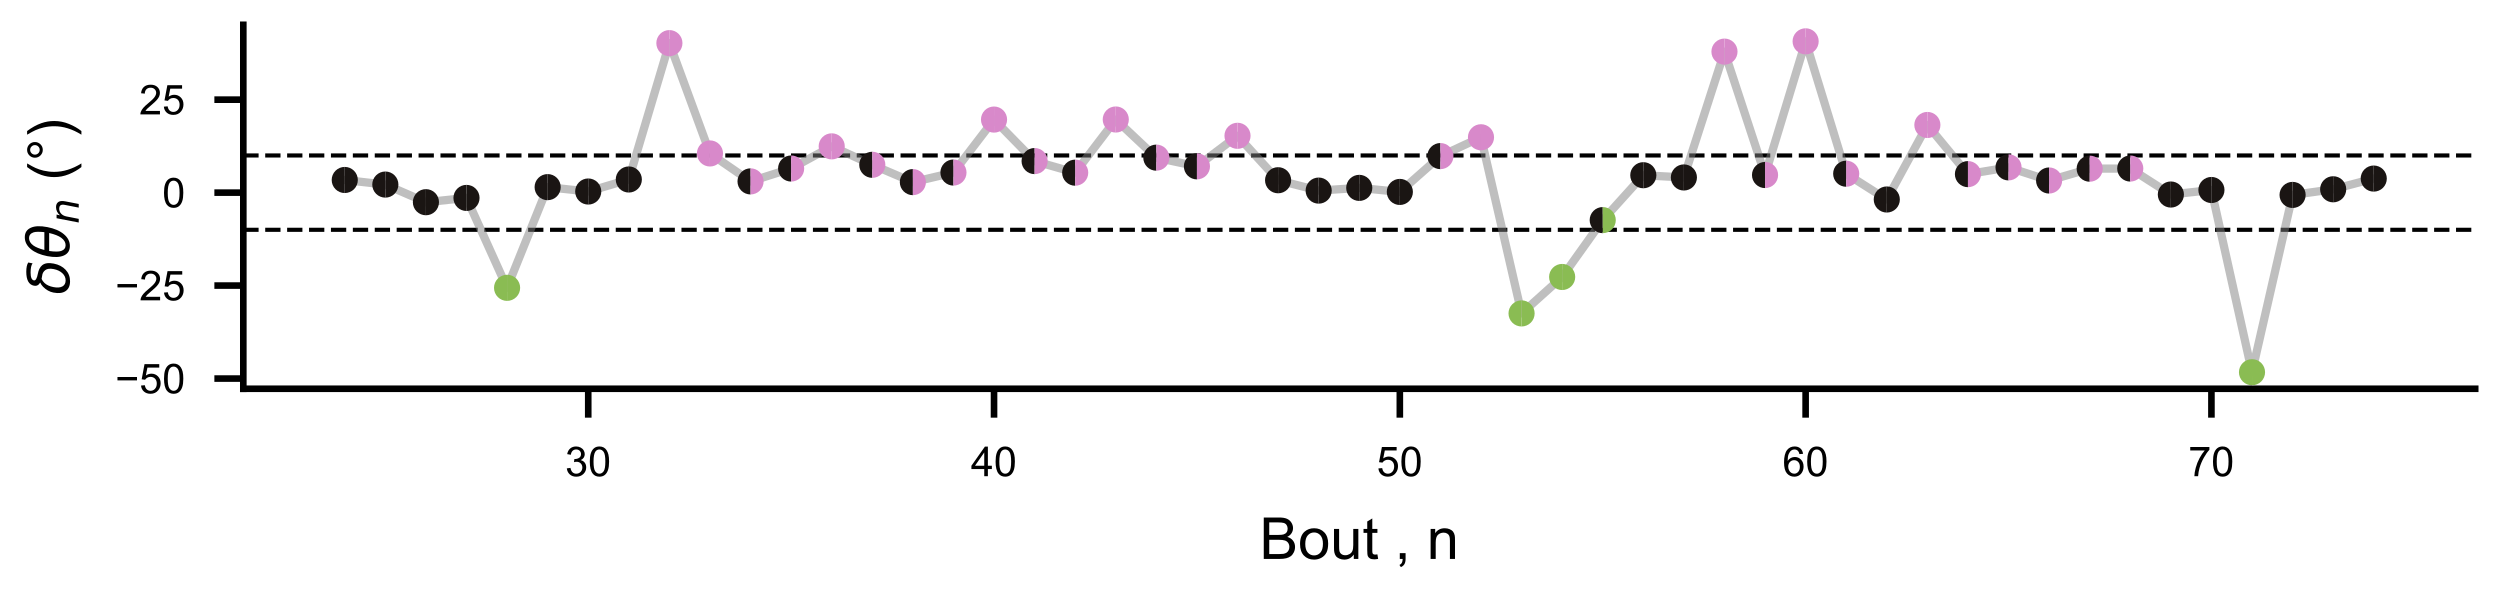
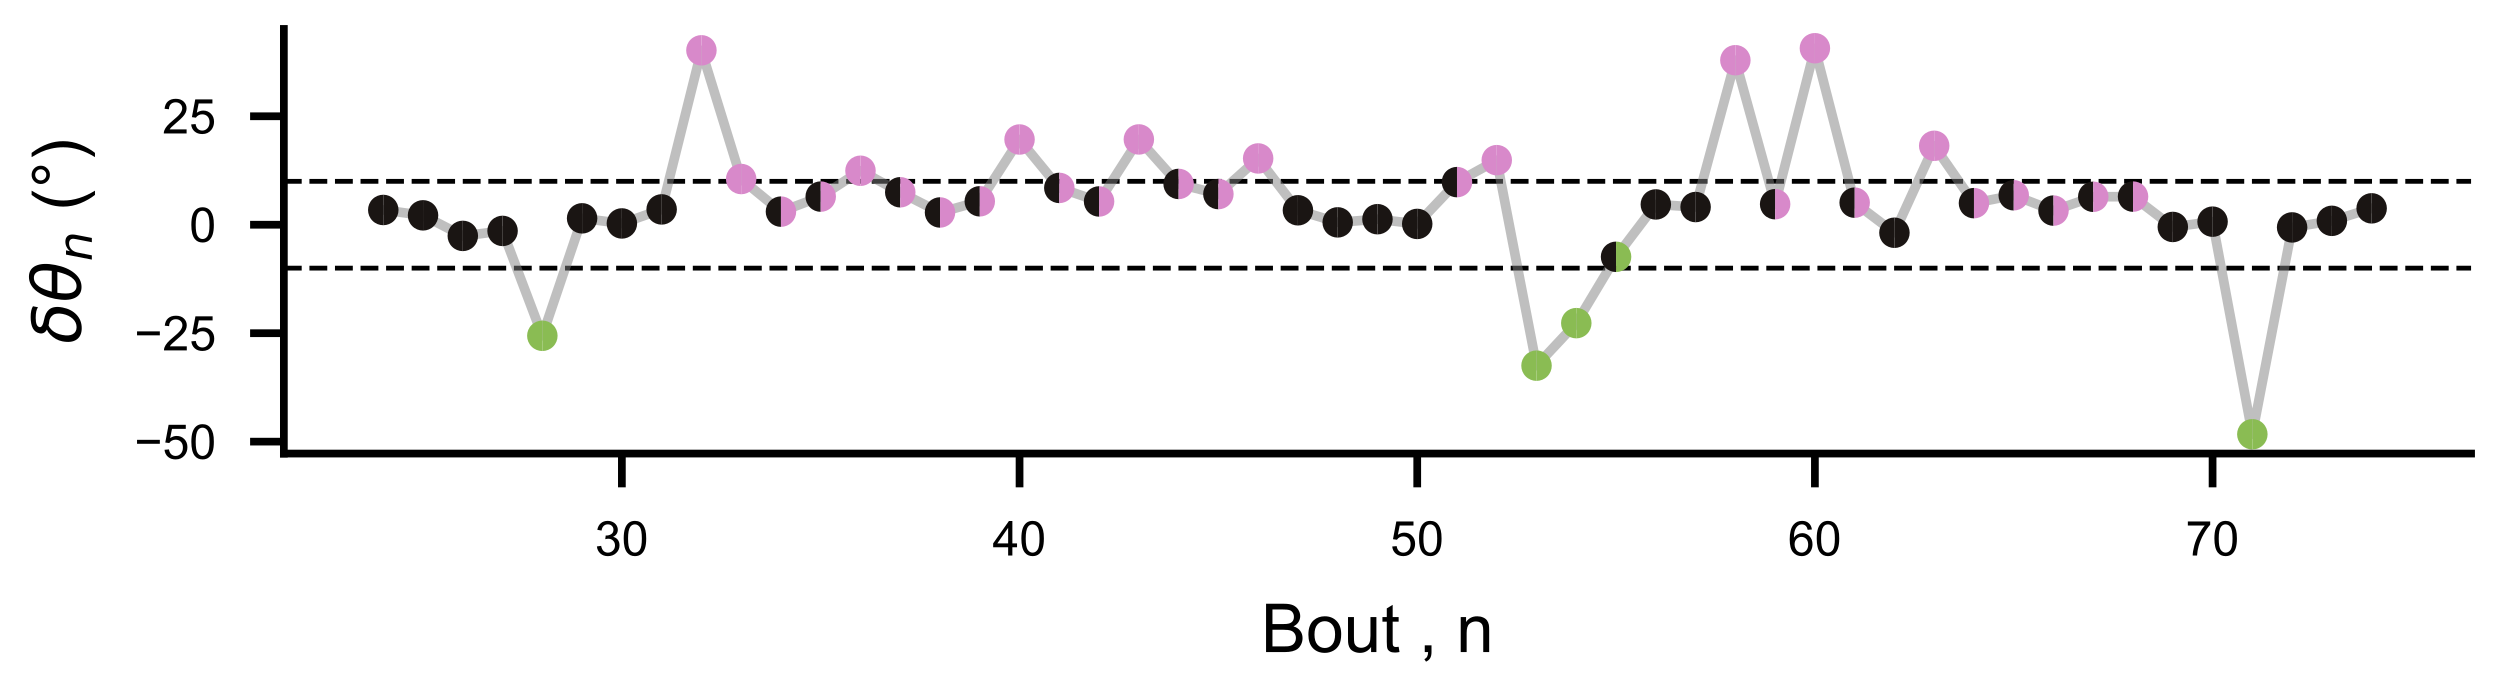
- <svg xmlns="http://www.w3.org/2000/svg" xmlns:xlink="http://www.w3.org/1999/xlink" width="302.4pt" height="72pt" viewBox="0 0 302.4 72" version="1.1">
+ <svg xmlns="http://www.w3.org/2000/svg" xmlns:xlink="http://www.w3.org/1999/xlink" width="259.2pt" height="72pt" viewBox="0 0 259.2 72" version="1.1">
  <defs>
    <style type="text/css">*{stroke-linejoin: round; stroke-linecap: butt}</style>
  </defs>
  <g id="figure_1">
    <g id="patch_1">
-       <path d="M 0 72  L 302.4 72  L 302.4 0  L 0 0  L 0 72  z " style="fill: none" />
+       <path d="M 0 72  L 259.2 72  L 259.2 0  L 0 0  L 0 72  z " style="fill: none" />
    </g>
    <g id="axes_1">
      <g id="patch_2">
-         <path d="M 29.43 47.025  L 299.4 47.025  L 299.4 3  L 29.43 3  L 29.43 47.025  z " style="fill: none" />
+         <path d="M 29.43 47.025  L 256.2 47.025  L 256.2 3  L 29.43 3  L 29.43 47.025  z " style="fill: none" />
      </g>
      <g id="line2d_1">
-         <path d="M 29.43 18.802  L 299.4 18.802  " clip-path="url(#p65ee307028)" style="fill: none; stroke-dasharray: 1.85,0.8; stroke-dashoffset: 0; stroke: #000000; stroke-width: 0.5" />
+         <path d="M 29.43 18.802  L 256.2 18.802  " clip-path="url(#pe42173eeb0)" style="fill: none; stroke-dasharray: 1.85,0.8; stroke-dashoffset: 0; stroke: #000000; stroke-width: 0.5" />
      </g>
      <g id="line2d_2">
-         <path d="M 29.43 27.798  L 299.4 27.798  " clip-path="url(#p65ee307028)" style="fill: none; stroke-dasharray: 1.85,0.8; stroke-dashoffset: 0; stroke: #000000; stroke-width: 0.5" />
+         <path d="M 29.43 27.798  L 256.2 27.798  " clip-path="url(#pe42173eeb0)" style="fill: none; stroke-dasharray: 1.85,0.8; stroke-dashoffset: 0; stroke: #000000; stroke-width: 0.5" />
      </g>
      <g id="line2d_3">
-         <path d="M 41.702 21.77  L 46.61 22.326  L 51.519 24.458  L 56.427 23.941  L 61.336 34.815  L 66.244 22.636  L 71.153 23.166  L 76.061 21.711  L 80.97 5.217  L 85.878 18.561  L 90.787 21.942  L 95.695 20.383  L 100.604 17.704  L 105.513 19.934  L 110.421 22.029  L 115.33 20.871  L 120.238 14.463  L 125.147 19.483  L 130.055 20.887  L 134.964 14.455  L 139.872 19.07  L 144.781 20.12  L 149.689 16.427  L 154.598 21.802  L 159.506 23.055  L 164.415 22.726  L 169.324 23.216  L 174.232 18.881  L 179.141 16.604  L 184.049 37.911  L 188.958 33.503  L 193.866 26.626  L 198.775 21.195  L 203.683 21.466  L 208.592 6.244  L 213.5 21.171  L 218.409 5.001  L 223.317 21.012  L 228.226 24.131  L 233.135 15.116  L 238.043 21.062  L 242.952 20.245  L 247.86 21.834  L 252.769 20.403  L 257.677 20.385  L 262.586 23.53  L 267.494 22.982  L 272.403 45.024  L 277.311 23.578  L 282.22 22.896  L 287.128 21.6  " clip-path="url(#p65ee307028)" style="fill: none; stroke: #808080; stroke-opacity: 0.5; stroke-linecap: square" />
+         <path d="M 39.738 21.77  L 43.861 22.326  L 47.984 24.458  L 52.107 23.941  L 56.23 34.815  L 60.353 22.636  L 64.476 23.166  L 68.6 21.711  L 72.723 5.217  L 76.846 18.561  L 80.969 21.942  L 85.092 20.383  L 89.215 17.704  L 93.338 19.934  L 97.461 22.029  L 101.584 20.871  L 105.707 14.463  L 109.83 19.483  L 113.953 20.887  L 118.077 14.455  L 122.2 19.07  L 126.323 20.12  L 130.446 16.427  L 134.569 21.802  L 138.692 23.055  L 142.815 22.726  L 146.938 23.216  L 151.061 18.881  L 155.184 16.604  L 159.307 37.911  L 163.43 33.503  L 167.553 26.626  L 171.677 21.195  L 175.8 21.466  L 179.923 6.244  L 184.046 21.171  L 188.169 5.001  L 192.292 21.012  L 196.415 24.131  L 200.538 15.116  L 204.661 21.062  L 208.784 20.245  L 212.907 21.834  L 217.03 20.403  L 221.154 20.385  L 225.277 23.53  L 229.4 22.982  L 233.523 45.024  L 237.646 23.578  L 241.769 22.896  L 245.892 21.6  " clip-path="url(#pe42173eeb0)" style="fill: none; stroke: #808080; stroke-opacity: 0.5; stroke-linecap: square" />
      </g>
      <g id="matplotlib.axis_1">
        <g id="xtick_1">
          <g id="line2d_4">
            <defs>
-               <path id="m4701c724fe" d="M 0 0  L 0 3.5  " style="stroke: #000000; stroke-width: 0.8" />
+               <path id="m574e56e0d2" d="M 0 0  L 0 3.5  " style="stroke: #000000; stroke-width: 0.8" />
            </defs>
            <g>
-               <use xlink:href="#m4701c724fe" x="71.153" y="47.025" style="stroke: #000000; stroke-width: 0.8" />
+               <use xlink:href="#m574e56e0d2" x="64.476" y="47.025" style="stroke: #000000; stroke-width: 0.8" />
            </g>
          </g>
          <g id="text_1">
-             <g transform="translate(68.3528 57.60429) scale(0.05 -0.05)">
+             <g transform="translate(61.67644 57.60429) scale(0.05 -0.05)">
              <defs>
                <path id="ArialMT-33" d="M 269 1209  L 831 1284  Q 928 806 1161 595  Q 1394 384 1728 384  Q 2125 384 2398 659  Q 2672 934 2672 1341  Q 2672 1728 2419 1979  Q 2166 2231 1775 2231  Q 1616 2231 1378 2169  L 1441 2663  Q 1497 2656 1531 2656  Q 1891 2656 2178 2843  Q 2466 3031 2466 3422  Q 2466 3731 2256 3934  Q 2047 4138 1716 4138  Q 1388 4138 1169 3931  Q 950 3725 888 3313  L 325 3413  Q 428 3978 793 4289  Q 1159 4600 1703 4600  Q 2078 4600 2393 4439  Q 2709 4278 2876 4000  Q 3044 3722 3044 3409  Q 3044 3113 2884 2869  Q 2725 2625 2413 2481  Q 2819 2388 3044 2092  Q 3269 1797 3269 1353  Q 3269 753 2831 336  Q 2394 -81 1725 -81  Q 1122 -81 723 278  Q 325 638 269 1209  z " transform="scale(0.015625)" />
                <path id="ArialMT-30" d="M 266 2259  Q 266 3072 433 3567  Q 600 4063 929 4331  Q 1259 4600 1759 4600  Q 2128 4600 2406 4451  Q 2684 4303 2865 4023  Q 3047 3744 3150 3342  Q 3253 2941 3253 2259  Q 3253 1453 3087 958  Q 2922 463 2592 192  Q 2263 -78 1759 -78  Q 1097 -78 719 397  Q 266 969 266 2259  z M 844 2259  Q 844 1131 1108 757  Q 1372 384 1759 384  Q 2147 384 2411 759  Q 2675 1134 2675 2259  Q 2675 3391 2411 3762  Q 2147 4134 1753 4134  Q 1366 4134 1134 3806  Q 844 3388 844 2259  z " transform="scale(0.015625)" />
              </defs>
              <use xlink:href="#ArialMT-33" transform="translate(0 0.125)" />
              <use xlink:href="#ArialMT-30" transform="translate(55.61523 0.125)" />
            </g>
          </g>
        </g>
        <g id="xtick_2">
          <g id="line2d_5">
            <g>
-               <use xlink:href="#m4701c724fe" x="120.238" y="47.025" style="stroke: #000000; stroke-width: 0.8" />
+               <use xlink:href="#m574e56e0d2" x="105.707" y="47.025" style="stroke: #000000; stroke-width: 0.8" />
            </g>
          </g>
          <g id="text_2">
-             <g transform="translate(117.4382 57.60429) scale(0.05 -0.05)">
+             <g transform="translate(102.9073 57.60429) scale(0.05 -0.05)">
              <defs>
                <path id="ArialMT-34" d="M 2069 0  L 2069 1097  L 81 1097  L 81 1613  L 2172 4581  L 2631 4581  L 2631 1613  L 3250 1613  L 3250 1097  L 2631 1097  L 2631 0  L 2069 0  z M 2069 1613  L 2069 3678  L 634 1613  L 2069 1613  z " transform="scale(0.015625)" />
              </defs>
              <use xlink:href="#ArialMT-34" transform="translate(0 0.125)" />
              <use xlink:href="#ArialMT-30" transform="translate(55.61523 0.125)" />
            </g>
          </g>
        </g>
        <g id="xtick_3">
          <g id="line2d_6">
            <g>
-               <use xlink:href="#m4701c724fe" x="169.324" y="47.025" style="stroke: #000000; stroke-width: 0.8" />
+               <use xlink:href="#m574e56e0d2" x="146.938" y="47.025" style="stroke: #000000; stroke-width: 0.8" />
            </g>
          </g>
          <g id="text_3">
-             <g transform="translate(166.5235 57.60429) scale(0.05 -0.05)">
+             <g transform="translate(144.1381 57.60429) scale(0.05 -0.05)">
              <defs>
                <path id="ArialMT-35" d="M 266 1200  L 856 1250  Q 922 819 1161 601  Q 1400 384 1738 384  Q 2144 384 2425 690  Q 2706 997 2706 1503  Q 2706 1984 2436 2262  Q 2166 2541 1728 2541  Q 1456 2541 1237 2417  Q 1019 2294 894 2097  L 366 2166  L 809 4519  L 3088 4519  L 3088 3981  L 1259 3981  L 1013 2750  Q 1425 3038 1878 3038  Q 2478 3038 2890 2622  Q 3303 2206 3303 1553  Q 3303 931 2941 478  Q 2500 -78 1738 -78  Q 1113 -78 717 272  Q 322 622 266 1200  z " transform="scale(0.015625)" />
              </defs>
              <use xlink:href="#ArialMT-35" transform="translate(0 0.125)" />
              <use xlink:href="#ArialMT-30" transform="translate(55.61523 0.125)" />
            </g>
          </g>
        </g>
        <g id="xtick_4">
          <g id="line2d_7">
            <g>
-               <use xlink:href="#m4701c724fe" x="218.409" y="47.025" style="stroke: #000000; stroke-width: 0.8" />
+               <use xlink:href="#m574e56e0d2" x="188.169" y="47.025" style="stroke: #000000; stroke-width: 0.8" />
            </g>
          </g>
          <g id="text_4">
-             <g transform="translate(215.6089 57.60429) scale(0.05 -0.05)">
+             <g transform="translate(185.3689 57.60429) scale(0.05 -0.05)">
              <defs>
                <path id="ArialMT-36" d="M 3184 3459  L 2625 3416  Q 2550 3747 2413 3897  Q 2184 4138 1850 4138  Q 1581 4138 1378 3988  Q 1113 3794 959 3422  Q 806 3050 800 2363  Q 1003 2672 1297 2822  Q 1591 2972 1913 2972  Q 2475 2972 2870 2558  Q 3266 2144 3266 1488  Q 3266 1056 3080 686  Q 2894 316 2569 119  Q 2244 -78 1831 -78  Q 1128 -78 684 439  Q 241 956 241 2144  Q 241 3472 731 4075  Q 1159 4600 1884 4600  Q 2425 4600 2770 4297  Q 3116 3994 3184 3459  z M 888 1484  Q 888 1194 1011 928  Q 1134 663 1356 523  Q 1578 384 1822 384  Q 2178 384 2434 671  Q 2691 959 2691 1453  Q 2691 1928 2437 2201  Q 2184 2475 1800 2475  Q 1419 2475 1153 2201  Q 888 1928 888 1484  z " transform="scale(0.015625)" />
              </defs>
              <use xlink:href="#ArialMT-36" transform="translate(0 0.125)" />
              <use xlink:href="#ArialMT-30" transform="translate(55.61523 0.125)" />
            </g>
          </g>
        </g>
        <g id="xtick_5">
          <g id="line2d_8">
            <g>
-               <use xlink:href="#m4701c724fe" x="267.494" y="47.025" style="stroke: #000000; stroke-width: 0.8" />
+               <use xlink:href="#m574e56e0d2" x="229.4" y="47.025" style="stroke: #000000; stroke-width: 0.8" />
            </g>
          </g>
          <g id="text_5">
-             <g transform="translate(264.6943 57.60429) scale(0.05 -0.05)">
+             <g transform="translate(226.5997 57.60429) scale(0.05 -0.05)">
              <defs>
                <path id="ArialMT-37" d="M 303 3981  L 303 4522  L 3269 4522  L 3269 4084  Q 2831 3619 2401 2847  Q 1972 2075 1738 1259  Q 1569 684 1522 0  L 944 0  Q 953 541 1156 1306  Q 1359 2072 1739 2783  Q 2119 3494 2547 3981  L 303 3981  z " transform="scale(0.015625)" />
              </defs>
              <use xlink:href="#ArialMT-37" transform="translate(0 0.125)" />
              <use xlink:href="#ArialMT-30" transform="translate(55.61523 0.125)" />
            </g>
          </g>
        </g>
        <g id="text_6">
-           <g transform="translate(152.352 67.60851) scale(0.07 -0.07)">
+           <g transform="translate(130.752 67.60851) scale(0.07 -0.07)">
            <defs>
              <path id="ArialMT-42" d="M 469 0  L 469 4581  L 2188 4581  Q 2713 4581 3030 4442  Q 3347 4303 3526 4014  Q 3706 3725 3706 3409  Q 3706 3116 3547 2856  Q 3388 2597 3066 2438  Q 3481 2316 3704 2022  Q 3928 1728 3928 1328  Q 3928 1006 3792 729  Q 3656 453 3456 303  Q 3256 153 2954 76  Q 2653 0 2216 0  L 469 0  z M 1075 2656  L 2066 2656  Q 2469 2656 2644 2709  Q 2875 2778 2992 2937  Q 3109 3097 3109 3338  Q 3109 3566 3000 3739  Q 2891 3913 2687 3977  Q 2484 4041 1991 4041  L 1075 4041  L 1075 2656  z M 1075 541  L 2216 541  Q 2509 541 2628 563  Q 2838 600 2978 687  Q 3119 775 3209 942  Q 3300 1109 3300 1328  Q 3300 1584 3169 1773  Q 3038 1963 2805 2039  Q 2572 2116 2134 2116  L 1075 2116  L 1075 541  z " transform="scale(0.015625)" />
              <path id="ArialMT-6f" d="M 213 1659  Q 213 2581 725 3025  Q 1153 3394 1769 3394  Q 2453 3394 2887 2945  Q 3322 2497 3322 1706  Q 3322 1066 3130 698  Q 2938 331 2570 128  Q 2203 -75 1769 -75  Q 1072 -75 642 372  Q 213 819 213 1659  z M 791 1659  Q 791 1022 1069 705  Q 1347 388 1769 388  Q 2188 388 2466 706  Q 2744 1025 2744 1678  Q 2744 2294 2464 2611  Q 2184 2928 1769 2928  Q 1347 2928 1069 2612  Q 791 2297 791 1659  z " transform="scale(0.015625)" />
              <path id="ArialMT-75" d="M 2597 0  L 2597 488  Q 2209 -75 1544 -75  Q 1250 -75 995 37  Q 741 150 617 320  Q 494 491 444 738  Q 409 903 409 1263  L 409 3319  L 972 3319  L 972 1478  Q 972 1038 1006 884  Q 1059 663 1231 536  Q 1403 409 1656 409  Q 1909 409 2131 539  Q 2353 669 2445 892  Q 2538 1116 2538 1541  L 2538 3319  L 3100 3319  L 3100 0  L 2597 0  z " transform="scale(0.015625)" />
              <path id="ArialMT-74" d="M 1650 503  L 1731 6  Q 1494 -44 1306 -44  Q 1000 -44 831 53  Q 663 150 594 308  Q 525 466 525 972  L 525 2881  L 113 2881  L 113 3319  L 525 3319  L 525 4141  L 1084 4478  L 1084 3319  L 1650 3319  L 1650 2881  L 1084 2881  L 1084 941  Q 1084 700 1114 631  Q 1144 563 1211 522  Q 1278 481 1403 481  Q 1497 481 1650 503  z " transform="scale(0.015625)" />
              <path id="ArialMT-20" transform="scale(0.015625)" />
              <path id="ArialMT-2c" d="M 569 0  L 569 641  L 1209 641  L 1209 0  Q 1209 -353 1084 -570  Q 959 -788 688 -906  L 531 -666  Q 709 -588 793 -436  Q 878 -284 888 0  L 569 0  z " transform="scale(0.015625)" />
              <path id="ArialMT-6e" d="M 422 0  L 422 3319  L 928 3319  L 928 2847  Q 1294 3394 1984 3394  Q 2284 3394 2536 3286  Q 2788 3178 2913 3003  Q 3038 2828 3088 2588  Q 3119 2431 3119 2041  L 3119 0  L 2556 0  L 2556 2019  Q 2556 2363 2490 2533  Q 2425 2703 2258 2804  Q 2091 2906 1866 2906  Q 1506 2906 1245 2678  Q 984 2450 984 1813  L 984 0  L 422 0  z " transform="scale(0.015625)" />
            </defs>
            <use xlink:href="#ArialMT-42" />
            <use xlink:href="#ArialMT-6f" x="66.699" />
            <use xlink:href="#ArialMT-75" x="122.314" />
            <use xlink:href="#ArialMT-74" x="177.93" />
            <use xlink:href="#ArialMT-20" x="205.713" />
            <use xlink:href="#ArialMT-2c" x="233.496" />
            <use xlink:href="#ArialMT-20" x="261.279" />
            <use xlink:href="#ArialMT-6e" x="289.062" />
          </g>
        </g>
      </g>
      <g id="matplotlib.axis_2">
        <g id="ytick_1">
          <g id="line2d_9">
            <defs>
-               <path id="me362d86959" d="M 0 0  L -3.5 0  " style="stroke: #000000; stroke-width: 0.8" />
+               <path id="mb59625b36b" d="M 0 0  L -3.5 0  " style="stroke: #000000; stroke-width: 0.8" />
            </defs>
            <g>
-               <use xlink:href="#me362d86959" x="29.43" y="45.789" style="stroke: #000000; stroke-width: 0.8" />
+               <use xlink:href="#mb59625b36b" x="29.43" y="45.789" style="stroke: #000000; stroke-width: 0.8" />
            </g>
          </g>
          <g id="text_7">
            <g transform="translate(13.93024 47.57843) scale(0.05 -0.05)">
              <defs>
                <path id="ArialMT-2212" d="M 3381 1997  L 356 1997  L 356 2522  L 3381 2522  L 3381 1997  z " transform="scale(0.015625)" />
              </defs>
              <use xlink:href="#ArialMT-2212" transform="translate(0 0.125)" />
              <use xlink:href="#ArialMT-35" transform="translate(58.39844 0.125)" />
              <use xlink:href="#ArialMT-30" transform="translate(114.0137 0.125)" />
            </g>
          </g>
        </g>
        <g id="ytick_2">
          <g id="line2d_10">
            <g>
-               <use xlink:href="#me362d86959" x="29.43" y="34.544" style="stroke: #000000; stroke-width: 0.8" />
+               <use xlink:href="#mb59625b36b" x="29.43" y="34.544" style="stroke: #000000; stroke-width: 0.8" />
            </g>
          </g>
          <g id="text_8">
            <g transform="translate(13.93024 36.33379) scale(0.05 -0.05)">
              <defs>
                <path id="ArialMT-32" d="M 3222 541  L 3222 0  L 194 0  Q 188 203 259 391  Q 375 700 629 1000  Q 884 1300 1366 1694  Q 2113 2306 2375 2664  Q 2638 3022 2638 3341  Q 2638 3675 2398 3904  Q 2159 4134 1775 4134  Q 1369 4134 1125 3890  Q 881 3647 878 3216  L 300 3275  Q 359 3922 746 4261  Q 1134 4600 1788 4600  Q 2447 4600 2831 4234  Q 3216 3869 3216 3328  Q 3216 3053 3103 2787  Q 2991 2522 2730 2228  Q 2469 1934 1863 1422  Q 1356 997 1212 845  Q 1069 694 975 541  L 3222 541  z " transform="scale(0.015625)" />
              </defs>
              <use xlink:href="#ArialMT-2212" transform="translate(0 0.125)" />
              <use xlink:href="#ArialMT-32" transform="translate(58.39844 0.125)" />
              <use xlink:href="#ArialMT-35" transform="translate(114.0137 0.125)" />
            </g>
          </g>
        </g>
        <g id="ytick_3">
          <g id="line2d_11">
            <g>
-               <use xlink:href="#me362d86959" x="29.43" y="23.3" style="stroke: #000000; stroke-width: 0.8" />
+               <use xlink:href="#mb59625b36b" x="29.43" y="23.3" style="stroke: #000000; stroke-width: 0.8" />
            </g>
          </g>
          <g id="text_9">
            <g transform="translate(19.63024 25.08915) scale(0.05 -0.05)">
              <use xlink:href="#ArialMT-30" transform="translate(0 0.125)" />
            </g>
          </g>
        </g>
        <g id="ytick_4">
          <g id="line2d_12">
            <g>
-               <use xlink:href="#me362d86959" x="29.43" y="12.055" style="stroke: #000000; stroke-width: 0.8" />
+               <use xlink:href="#mb59625b36b" x="29.43" y="12.055" style="stroke: #000000; stroke-width: 0.8" />
            </g>
          </g>
          <g id="text_10">
            <g transform="translate(16.83024 13.84451) scale(0.05 -0.05)">
              <use xlink:href="#ArialMT-32" transform="translate(0 0.125)" />
              <use xlink:href="#ArialMT-35" transform="translate(55.61523 0.125)" />
            </g>
          </g>
        </g>
        <g id="text_11">
          <g transform="translate(8.39024 35.65281) rotate(-90) scale(0.07 -0.07)">
            <defs>
              <path id="DejaVuSans-Oblique-3b4" d="M 3472 4053  Q 3197 4272 2450 4272  Q 1659 4272 1588 3906  Q 1531 3619 2328 3469  Q 2953 3353 3253 3003  Q 3616 2581 3447 1716  Q 3284 888 2763 400  Q 2238 -91 1488 -91  Q 741 -91 406 400  Q 72 888 241 1747  Q 363 2384 891 2900  Q 1097 3100 1353 3213  Q 913 3459 1000 3900  Q 1166 4750 2544 4750  Q 3234 4750 3566 4531  L 3472 4053  z M 1753 3056  Q 1525 2966 1306 2738  Q 969 2384 847 1747  Q 722 1113 919 756  Q 1119 397 1584 397  Q 2044 397 2381 759  Q 2722 1122 2838 1716  Q 2956 2338 2731 2638  Q 2491 2959 2103 2994  Q 1906 3013 1753 3056  z " transform="scale(0.015625)" />
              <path id="DejaVuSans-Oblique-3b8" d="M 2913 2219  L 925 2219  Q 791 1284 928 888  Q 1100 400 1566 400  Q 2034 400 2391 891  Q 2703 1322 2913 2219  z M 3009 2750  Q 3094 3638 2984 3950  Q 2813 4444 2353 4444  Q 1875 4444 1525 3956  Q 1250 3563 1034 2750  L 3009 2750  z M 2444 4913  Q 3194 4913 3494 4250  Q 3794 3591 3566 2422  Q 3341 1256 2781 594  Q 2225 -72 1475 -72  Q 722 -72 425 594  Q 128 1256 353 2422  Q 581 3591 1134 4250  Q 1691 4913 2444 4913  z " transform="scale(0.015625)" />
              <path id="DejaVuSans-Oblique-6e" d="M 3566 2113  L 3156 0  L 2578 0  L 2988 2091  Q 3016 2238 3031 2350  Q 3047 2463 3047 2528  Q 3047 2791 2881 2937  Q 2716 3084 2419 3084  Q 1956 3084 1622 2776  Q 1288 2469 1184 1941  L 800 0  L 225 0  L 903 3500  L 1478 3500  L 1363 2950  Q 1603 3253 1940 3418  Q 2278 3584 2650 3584  Q 3113 3584 3367 3334  Q 3622 3084 3622 2631  Q 3622 2519 3608 2391  Q 3594 2263 3566 2113  z " transform="scale(0.015625)" />
              <path id="ArialMT-28" d="M 1497 -1347  Q 1031 -759 709 28  Q 388 816 388 1659  Q 388 2403 628 3084  Q 909 3875 1497 4659  L 1900 4659  Q 1522 4009 1400 3731  Q 1209 3300 1100 2831  Q 966 2247 966 1656  Q 966 153 1900 -1347  L 1497 -1347  z " transform="scale(0.015625)" />
              <path id="ArialMT-b0" d="M 400 3794  Q 400 4153 654 4406  Q 909 4659 1266 4659  Q 1628 4659 1881 4406  Q 2134 4153 2134 3794  Q 2134 3434 1879 3179  Q 1625 2925 1266 2925  Q 909 2925 654 3178  Q 400 3431 400 3794  z M 741 3794  Q 741 3575 895 3420  Q 1050 3266 1269 3266  Q 1484 3266 1639 3420  Q 1794 3575 1794 3794  Q 1794 4013 1639 4167  Q 1484 4322 1269 4322  Q 1050 4322 895 4167  Q 741 4013 741 3794  z " transform="scale(0.015625)" />
              <path id="ArialMT-29" d="M 791 -1347  L 388 -1347  Q 1322 153 1322 1656  Q 1322 2244 1188 2822  Q 1081 3291 891 3722  Q 769 4003 388 4659  L 791 4659  Q 1378 3875 1659 3084  Q 1900 2403 1900 1659  Q 1900 816 1576 28  Q 1253 -759 791 -1347  z " transform="scale(0.015625)" />
            </defs>
            <use xlink:href="#DejaVuSans-Oblique-3b4" transform="translate(0 0.234375)" />
            <use xlink:href="#DejaVuSans-Oblique-3b8" transform="translate(61.18164 0.234375)" />
            <use xlink:href="#DejaVuSans-Oblique-6e" transform="translate(122.3633 -16.17188) scale(0.7)" />
            <use xlink:href="#ArialMT-20" transform="translate(169.4629 0.234375)" />
            <use xlink:href="#ArialMT-28" transform="translate(197.2461 0.234375)" />
            <use xlink:href="#ArialMT-b0" transform="translate(230.5469 0.234375)" />
            <use xlink:href="#ArialMT-29" transform="translate(270.5371 0.234375)" />
          </g>
        </g>
      </g>
      <g id="PathCollection_1">
        <defs>
-           <path id="C0_0_4d42b00c42" d="M 0 -1.581  C -0.419 -1.581 -0.822 -1.415 -1.118 -1.118  C -1.415 -0.822 -1.581 -0.419 -1.581 -0  C -1.581 0.419 -1.415 0.822 -1.118 1.118  C -0.822 1.415 -0.419 1.581 -0 1.581  z " />
+           <path id="C0_0_ff5395f22d" d="M 0 -1.581  C -0.419 -1.581 -0.822 -1.415 -1.118 -1.118  C -1.415 -0.822 -1.581 -0.419 -1.581 -0  C -1.581 0.419 -1.415 0.822 -1.118 1.118  C -0.822 1.415 -0.419 1.581 -0 1.581  z " />
        </defs>
-         <g clip-path="url(#p65ee307028)">
-           <use xlink:href="#C0_0_4d42b00c42" x="41.702" y="21.77" style="fill: #1a1513" />
-         </g>
-         <g clip-path="url(#p65ee307028)">
-           <use xlink:href="#C0_0_4d42b00c42" x="46.61" y="22.326" style="fill: #1a1513" />
-         </g>
-         <g clip-path="url(#p65ee307028)">
-           <use xlink:href="#C0_0_4d42b00c42" x="51.519" y="24.458" style="fill: #1a1513" />
-         </g>
-         <g clip-path="url(#p65ee307028)">
-           <use xlink:href="#C0_0_4d42b00c42" x="56.427" y="23.941" style="fill: #1a1513" />
-         </g>
-         <g clip-path="url(#p65ee307028)">
-           <use xlink:href="#C0_0_4d42b00c42" x="61.336" y="34.815" style="fill: #8abc53" />
-         </g>
-         <g clip-path="url(#p65ee307028)">
-           <use xlink:href="#C0_0_4d42b00c42" x="66.244" y="22.636" style="fill: #1a1513" />
-         </g>
-         <g clip-path="url(#p65ee307028)">
-           <use xlink:href="#C0_0_4d42b00c42" x="71.153" y="23.166" style="fill: #1a1513" />
-         </g>
-         <g clip-path="url(#p65ee307028)">
-           <use xlink:href="#C0_0_4d42b00c42" x="76.061" y="21.711" style="fill: #1a1513" />
-         </g>
-         <g clip-path="url(#p65ee307028)">
-           <use xlink:href="#C0_0_4d42b00c42" x="80.97" y="5.217" style="fill: #d889ca" />
-         </g>
-         <g clip-path="url(#p65ee307028)">
-           <use xlink:href="#C0_0_4d42b00c42" x="85.878" y="18.561" style="fill: #d889ca" />
-         </g>
-         <g clip-path="url(#p65ee307028)">
-           <use xlink:href="#C0_0_4d42b00c42" x="90.787" y="21.942" style="fill: #1a1513" />
-         </g>
-         <g clip-path="url(#p65ee307028)">
-           <use xlink:href="#C0_0_4d42b00c42" x="95.695" y="20.383" style="fill: #1a1513" />
-         </g>
-         <g clip-path="url(#p65ee307028)">
-           <use xlink:href="#C0_0_4d42b00c42" x="100.604" y="17.704" style="fill: #d889ca" />
-         </g>
-         <g clip-path="url(#p65ee307028)">
-           <use xlink:href="#C0_0_4d42b00c42" x="105.513" y="19.934" style="fill: #1a1513" />
-         </g>
-         <g clip-path="url(#p65ee307028)">
-           <use xlink:href="#C0_0_4d42b00c42" x="110.421" y="22.029" style="fill: #1a1513" />
-         </g>
-         <g clip-path="url(#p65ee307028)">
-           <use xlink:href="#C0_0_4d42b00c42" x="115.33" y="20.871" style="fill: #1a1513" />
-         </g>
-         <g clip-path="url(#p65ee307028)">
-           <use xlink:href="#C0_0_4d42b00c42" x="120.238" y="14.463" style="fill: #d889ca" />
-         </g>
-         <g clip-path="url(#p65ee307028)">
-           <use xlink:href="#C0_0_4d42b00c42" x="125.147" y="19.483" style="fill: #1a1513" />
-         </g>
-         <g clip-path="url(#p65ee307028)">
-           <use xlink:href="#C0_0_4d42b00c42" x="130.055" y="20.887" style="fill: #1a1513" />
-         </g>
-         <g clip-path="url(#p65ee307028)">
-           <use xlink:href="#C0_0_4d42b00c42" x="134.964" y="14.455" style="fill: #d889ca" />
-         </g>
-         <g clip-path="url(#p65ee307028)">
-           <use xlink:href="#C0_0_4d42b00c42" x="139.872" y="19.07" style="fill: #1a1513" />
-         </g>
-         <g clip-path="url(#p65ee307028)">
-           <use xlink:href="#C0_0_4d42b00c42" x="144.781" y="20.12" style="fill: #1a1513" />
-         </g>
-         <g clip-path="url(#p65ee307028)">
-           <use xlink:href="#C0_0_4d42b00c42" x="149.689" y="16.427" style="fill: #d889ca" />
-         </g>
-         <g clip-path="url(#p65ee307028)">
-           <use xlink:href="#C0_0_4d42b00c42" x="154.598" y="21.802" style="fill: #1a1513" />
-         </g>
-         <g clip-path="url(#p65ee307028)">
-           <use xlink:href="#C0_0_4d42b00c42" x="159.506" y="23.055" style="fill: #1a1513" />
-         </g>
-         <g clip-path="url(#p65ee307028)">
-           <use xlink:href="#C0_0_4d42b00c42" x="164.415" y="22.726" style="fill: #1a1513" />
-         </g>
-         <g clip-path="url(#p65ee307028)">
-           <use xlink:href="#C0_0_4d42b00c42" x="169.324" y="23.216" style="fill: #1a1513" />
-         </g>
-         <g clip-path="url(#p65ee307028)">
-           <use xlink:href="#C0_0_4d42b00c42" x="174.232" y="18.881" style="fill: #1a1513" />
-         </g>
-         <g clip-path="url(#p65ee307028)">
-           <use xlink:href="#C0_0_4d42b00c42" x="179.141" y="16.604" style="fill: #d889ca" />
-         </g>
-         <g clip-path="url(#p65ee307028)">
-           <use xlink:href="#C0_0_4d42b00c42" x="184.049" y="37.911" style="fill: #8abc53" />
-         </g>
-         <g clip-path="url(#p65ee307028)">
-           <use xlink:href="#C0_0_4d42b00c42" x="188.958" y="33.503" style="fill: #8abc53" />
-         </g>
-         <g clip-path="url(#p65ee307028)">
-           <use xlink:href="#C0_0_4d42b00c42" x="193.866" y="26.626" style="fill: #1a1513" />
-         </g>
-         <g clip-path="url(#p65ee307028)">
-           <use xlink:href="#C0_0_4d42b00c42" x="198.775" y="21.195" style="fill: #1a1513" />
-         </g>
-         <g clip-path="url(#p65ee307028)">
-           <use xlink:href="#C0_0_4d42b00c42" x="203.683" y="21.466" style="fill: #1a1513" />
-         </g>
-         <g clip-path="url(#p65ee307028)">
-           <use xlink:href="#C0_0_4d42b00c42" x="208.592" y="6.244" style="fill: #d889ca" />
-         </g>
-         <g clip-path="url(#p65ee307028)">
-           <use xlink:href="#C0_0_4d42b00c42" x="213.5" y="21.171" style="fill: #1a1513" />
-         </g>
-         <g clip-path="url(#p65ee307028)">
-           <use xlink:href="#C0_0_4d42b00c42" x="218.409" y="5.001" style="fill: #d889ca" />
-         </g>
-         <g clip-path="url(#p65ee307028)">
-           <use xlink:href="#C0_0_4d42b00c42" x="223.317" y="21.012" style="fill: #1a1513" />
-         </g>
-         <g clip-path="url(#p65ee307028)">
-           <use xlink:href="#C0_0_4d42b00c42" x="228.226" y="24.131" style="fill: #1a1513" />
-         </g>
-         <g clip-path="url(#p65ee307028)">
-           <use xlink:href="#C0_0_4d42b00c42" x="233.135" y="15.116" style="fill: #d889ca" />
-         </g>
-         <g clip-path="url(#p65ee307028)">
-           <use xlink:href="#C0_0_4d42b00c42" x="238.043" y="21.062" style="fill: #1a1513" />
-         </g>
-         <g clip-path="url(#p65ee307028)">
-           <use xlink:href="#C0_0_4d42b00c42" x="242.952" y="20.245" style="fill: #1a1513" />
-         </g>
-         <g clip-path="url(#p65ee307028)">
-           <use xlink:href="#C0_0_4d42b00c42" x="247.86" y="21.834" style="fill: #1a1513" />
-         </g>
-         <g clip-path="url(#p65ee307028)">
-           <use xlink:href="#C0_0_4d42b00c42" x="252.769" y="20.403" style="fill: #1a1513" />
-         </g>
-         <g clip-path="url(#p65ee307028)">
-           <use xlink:href="#C0_0_4d42b00c42" x="257.677" y="20.385" style="fill: #1a1513" />
-         </g>
-         <g clip-path="url(#p65ee307028)">
-           <use xlink:href="#C0_0_4d42b00c42" x="262.586" y="23.53" style="fill: #1a1513" />
-         </g>
-         <g clip-path="url(#p65ee307028)">
-           <use xlink:href="#C0_0_4d42b00c42" x="267.494" y="22.982" style="fill: #1a1513" />
-         </g>
-         <g clip-path="url(#p65ee307028)">
-           <use xlink:href="#C0_0_4d42b00c42" x="272.403" y="45.024" style="fill: #8abc53" />
-         </g>
-         <g clip-path="url(#p65ee307028)">
-           <use xlink:href="#C0_0_4d42b00c42" x="277.311" y="23.578" style="fill: #1a1513" />
-         </g>
-         <g clip-path="url(#p65ee307028)">
-           <use xlink:href="#C0_0_4d42b00c42" x="282.22" y="22.896" style="fill: #1a1513" />
-         </g>
-         <g clip-path="url(#p65ee307028)">
-           <use xlink:href="#C0_0_4d42b00c42" x="287.128" y="21.6" style="fill: #1a1513" />
+         <g clip-path="url(#pe42173eeb0)">
+           <use xlink:href="#C0_0_ff5395f22d" x="39.738" y="21.77" style="fill: #1a1513" />
+         </g>
+         <g clip-path="url(#pe42173eeb0)">
+           <use xlink:href="#C0_0_ff5395f22d" x="43.861" y="22.326" style="fill: #1a1513" />
+         </g>
+         <g clip-path="url(#pe42173eeb0)">
+           <use xlink:href="#C0_0_ff5395f22d" x="47.984" y="24.458" style="fill: #1a1513" />
+         </g>
+         <g clip-path="url(#pe42173eeb0)">
+           <use xlink:href="#C0_0_ff5395f22d" x="52.107" y="23.941" style="fill: #1a1513" />
+         </g>
+         <g clip-path="url(#pe42173eeb0)">
+           <use xlink:href="#C0_0_ff5395f22d" x="56.23" y="34.815" style="fill: #8abc53" />
+         </g>
+         <g clip-path="url(#pe42173eeb0)">
+           <use xlink:href="#C0_0_ff5395f22d" x="60.353" y="22.636" style="fill: #1a1513" />
+         </g>
+         <g clip-path="url(#pe42173eeb0)">
+           <use xlink:href="#C0_0_ff5395f22d" x="64.476" y="23.166" style="fill: #1a1513" />
+         </g>
+         <g clip-path="url(#pe42173eeb0)">
+           <use xlink:href="#C0_0_ff5395f22d" x="68.6" y="21.711" style="fill: #1a1513" />
+         </g>
+         <g clip-path="url(#pe42173eeb0)">
+           <use xlink:href="#C0_0_ff5395f22d" x="72.723" y="5.217" style="fill: #d889ca" />
+         </g>
+         <g clip-path="url(#pe42173eeb0)">
+           <use xlink:href="#C0_0_ff5395f22d" x="76.846" y="18.561" style="fill: #d889ca" />
+         </g>
+         <g clip-path="url(#pe42173eeb0)">
+           <use xlink:href="#C0_0_ff5395f22d" x="80.969" y="21.942" style="fill: #1a1513" />
+         </g>
+         <g clip-path="url(#pe42173eeb0)">
+           <use xlink:href="#C0_0_ff5395f22d" x="85.092" y="20.383" style="fill: #1a1513" />
+         </g>
+         <g clip-path="url(#pe42173eeb0)">
+           <use xlink:href="#C0_0_ff5395f22d" x="89.215" y="17.704" style="fill: #d889ca" />
+         </g>
+         <g clip-path="url(#pe42173eeb0)">
+           <use xlink:href="#C0_0_ff5395f22d" x="93.338" y="19.934" style="fill: #1a1513" />
+         </g>
+         <g clip-path="url(#pe42173eeb0)">
+           <use xlink:href="#C0_0_ff5395f22d" x="97.461" y="22.029" style="fill: #1a1513" />
+         </g>
+         <g clip-path="url(#pe42173eeb0)">
+           <use xlink:href="#C0_0_ff5395f22d" x="101.584" y="20.871" style="fill: #1a1513" />
+         </g>
+         <g clip-path="url(#pe42173eeb0)">
+           <use xlink:href="#C0_0_ff5395f22d" x="105.707" y="14.463" style="fill: #d889ca" />
+         </g>
+         <g clip-path="url(#pe42173eeb0)">
+           <use xlink:href="#C0_0_ff5395f22d" x="109.83" y="19.483" style="fill: #1a1513" />
+         </g>
+         <g clip-path="url(#pe42173eeb0)">
+           <use xlink:href="#C0_0_ff5395f22d" x="113.953" y="20.887" style="fill: #1a1513" />
+         </g>
+         <g clip-path="url(#pe42173eeb0)">
+           <use xlink:href="#C0_0_ff5395f22d" x="118.077" y="14.455" style="fill: #d889ca" />
+         </g>
+         <g clip-path="url(#pe42173eeb0)">
+           <use xlink:href="#C0_0_ff5395f22d" x="122.2" y="19.07" style="fill: #1a1513" />
+         </g>
+         <g clip-path="url(#pe42173eeb0)">
+           <use xlink:href="#C0_0_ff5395f22d" x="126.323" y="20.12" style="fill: #1a1513" />
+         </g>
+         <g clip-path="url(#pe42173eeb0)">
+           <use xlink:href="#C0_0_ff5395f22d" x="130.446" y="16.427" style="fill: #d889ca" />
+         </g>
+         <g clip-path="url(#pe42173eeb0)">
+           <use xlink:href="#C0_0_ff5395f22d" x="134.569" y="21.802" style="fill: #1a1513" />
+         </g>
+         <g clip-path="url(#pe42173eeb0)">
+           <use xlink:href="#C0_0_ff5395f22d" x="138.692" y="23.055" style="fill: #1a1513" />
+         </g>
+         <g clip-path="url(#pe42173eeb0)">
+           <use xlink:href="#C0_0_ff5395f22d" x="142.815" y="22.726" style="fill: #1a1513" />
+         </g>
+         <g clip-path="url(#pe42173eeb0)">
+           <use xlink:href="#C0_0_ff5395f22d" x="146.938" y="23.216" style="fill: #1a1513" />
+         </g>
+         <g clip-path="url(#pe42173eeb0)">
+           <use xlink:href="#C0_0_ff5395f22d" x="151.061" y="18.881" style="fill: #1a1513" />
+         </g>
+         <g clip-path="url(#pe42173eeb0)">
+           <use xlink:href="#C0_0_ff5395f22d" x="155.184" y="16.604" style="fill: #d889ca" />
+         </g>
+         <g clip-path="url(#pe42173eeb0)">
+           <use xlink:href="#C0_0_ff5395f22d" x="159.307" y="37.911" style="fill: #8abc53" />
+         </g>
+         <g clip-path="url(#pe42173eeb0)">
+           <use xlink:href="#C0_0_ff5395f22d" x="163.43" y="33.503" style="fill: #8abc53" />
+         </g>
+         <g clip-path="url(#pe42173eeb0)">
+           <use xlink:href="#C0_0_ff5395f22d" x="167.553" y="26.626" style="fill: #1a1513" />
+         </g>
+         <g clip-path="url(#pe42173eeb0)">
+           <use xlink:href="#C0_0_ff5395f22d" x="171.677" y="21.195" style="fill: #1a1513" />
+         </g>
+         <g clip-path="url(#pe42173eeb0)">
+           <use xlink:href="#C0_0_ff5395f22d" x="175.8" y="21.466" style="fill: #1a1513" />
+         </g>
+         <g clip-path="url(#pe42173eeb0)">
+           <use xlink:href="#C0_0_ff5395f22d" x="179.923" y="6.244" style="fill: #d889ca" />
+         </g>
+         <g clip-path="url(#pe42173eeb0)">
+           <use xlink:href="#C0_0_ff5395f22d" x="184.046" y="21.171" style="fill: #1a1513" />
+         </g>
+         <g clip-path="url(#pe42173eeb0)">
+           <use xlink:href="#C0_0_ff5395f22d" x="188.169" y="5.001" style="fill: #d889ca" />
+         </g>
+         <g clip-path="url(#pe42173eeb0)">
+           <use xlink:href="#C0_0_ff5395f22d" x="192.292" y="21.012" style="fill: #1a1513" />
+         </g>
+         <g clip-path="url(#pe42173eeb0)">
+           <use xlink:href="#C0_0_ff5395f22d" x="196.415" y="24.131" style="fill: #1a1513" />
+         </g>
+         <g clip-path="url(#pe42173eeb0)">
+           <use xlink:href="#C0_0_ff5395f22d" x="200.538" y="15.116" style="fill: #d889ca" />
+         </g>
+         <g clip-path="url(#pe42173eeb0)">
+           <use xlink:href="#C0_0_ff5395f22d" x="204.661" y="21.062" style="fill: #1a1513" />
+         </g>
+         <g clip-path="url(#pe42173eeb0)">
+           <use xlink:href="#C0_0_ff5395f22d" x="208.784" y="20.245" style="fill: #1a1513" />
+         </g>
+         <g clip-path="url(#pe42173eeb0)">
+           <use xlink:href="#C0_0_ff5395f22d" x="212.907" y="21.834" style="fill: #1a1513" />
+         </g>
+         <g clip-path="url(#pe42173eeb0)">
+           <use xlink:href="#C0_0_ff5395f22d" x="217.03" y="20.403" style="fill: #1a1513" />
+         </g>
+         <g clip-path="url(#pe42173eeb0)">
+           <use xlink:href="#C0_0_ff5395f22d" x="221.154" y="20.385" style="fill: #1a1513" />
+         </g>
+         <g clip-path="url(#pe42173eeb0)">
+           <use xlink:href="#C0_0_ff5395f22d" x="225.277" y="23.53" style="fill: #1a1513" />
+         </g>
+         <g clip-path="url(#pe42173eeb0)">
+           <use xlink:href="#C0_0_ff5395f22d" x="229.4" y="22.982" style="fill: #1a1513" />
+         </g>
+         <g clip-path="url(#pe42173eeb0)">
+           <use xlink:href="#C0_0_ff5395f22d" x="233.523" y="45.024" style="fill: #8abc53" />
+         </g>
+         <g clip-path="url(#pe42173eeb0)">
+           <use xlink:href="#C0_0_ff5395f22d" x="237.646" y="23.578" style="fill: #1a1513" />
+         </g>
+         <g clip-path="url(#pe42173eeb0)">
+           <use xlink:href="#C0_0_ff5395f22d" x="241.769" y="22.896" style="fill: #1a1513" />
+         </g>
+         <g clip-path="url(#pe42173eeb0)">
+           <use xlink:href="#C0_0_ff5395f22d" x="245.892" y="21.6" style="fill: #1a1513" />
        </g>
      </g>
      <g id="patch_3">
        <path d="M 29.43 47.025  L 29.43 3  " style="fill: none; stroke: #000000; stroke-width: 0.8; stroke-linejoin: miter; stroke-linecap: square" />
      </g>
      <g id="patch_4">
-         <path d="M 29.43 47.025  L 299.4 47.025  " style="fill: none; stroke: #000000; stroke-width: 0.8; stroke-linejoin: miter; stroke-linecap: square" />
+         <path d="M 29.43 47.025  L 256.2 47.025  " style="fill: none; stroke: #000000; stroke-width: 0.8; stroke-linejoin: miter; stroke-linecap: square" />
      </g>
      <g id="PathCollection_2">
        <defs>
-           <path id="C1_0_2faac3649b" d="M 0 1.581  C 0.419 1.581 0.822 1.415 1.118 1.118  C 1.415 0.822 1.581 0.419 1.581 -0  C 1.581 -0.419 1.415 -0.822 1.118 -1.118  C 0.822 -1.415 0.419 -1.581 0 -1.581  z " />
+           <path id="C1_0_0cc4bbf488" d="M 0 1.581  C 0.419 1.581 0.822 1.415 1.118 1.118  C 1.415 0.822 1.581 0.419 1.581 -0  C 1.581 -0.419 1.415 -0.822 1.118 -1.118  C 0.822 -1.415 0.419 -1.581 0 -1.581  z " />
        </defs>
-         <g clip-path="url(#p65ee307028)">
-           <use xlink:href="#C1_0_2faac3649b" x="41.702" y="21.77" style="fill: #1a1513" />
-         </g>
-         <g clip-path="url(#p65ee307028)">
-           <use xlink:href="#C1_0_2faac3649b" x="46.61" y="22.326" style="fill: #1a1513" />
-         </g>
-         <g clip-path="url(#p65ee307028)">
-           <use xlink:href="#C1_0_2faac3649b" x="51.519" y="24.458" style="fill: #1a1513" />
-         </g>
-         <g clip-path="url(#p65ee307028)">
-           <use xlink:href="#C1_0_2faac3649b" x="56.427" y="23.941" style="fill: #1a1513" />
-         </g>
-         <g clip-path="url(#p65ee307028)">
-           <use xlink:href="#C1_0_2faac3649b" x="61.336" y="34.815" style="fill: #8abc53" />
-         </g>
-         <g clip-path="url(#p65ee307028)">
-           <use xlink:href="#C1_0_2faac3649b" x="66.244" y="22.636" style="fill: #1a1513" />
-         </g>
-         <g clip-path="url(#p65ee307028)">
-           <use xlink:href="#C1_0_2faac3649b" x="71.153" y="23.166" style="fill: #1a1513" />
-         </g>
-         <g clip-path="url(#p65ee307028)">
-           <use xlink:href="#C1_0_2faac3649b" x="76.061" y="21.711" style="fill: #1a1513" />
-         </g>
-         <g clip-path="url(#p65ee307028)">
-           <use xlink:href="#C1_0_2faac3649b" x="80.97" y="5.217" style="fill: #d889ca" />
-         </g>
-         <g clip-path="url(#p65ee307028)">
-           <use xlink:href="#C1_0_2faac3649b" x="85.878" y="18.561" style="fill: #d889ca" />
-         </g>
-         <g clip-path="url(#p65ee307028)">
-           <use xlink:href="#C1_0_2faac3649b" x="90.787" y="21.942" style="fill: #d889ca" />
-         </g>
-         <g clip-path="url(#p65ee307028)">
-           <use xlink:href="#C1_0_2faac3649b" x="95.695" y="20.383" style="fill: #d889ca" />
-         </g>
-         <g clip-path="url(#p65ee307028)">
-           <use xlink:href="#C1_0_2faac3649b" x="100.604" y="17.704" style="fill: #d889ca" />
-         </g>
-         <g clip-path="url(#p65ee307028)">
-           <use xlink:href="#C1_0_2faac3649b" x="105.513" y="19.934" style="fill: #d889ca" />
-         </g>
-         <g clip-path="url(#p65ee307028)">
-           <use xlink:href="#C1_0_2faac3649b" x="110.421" y="22.029" style="fill: #d889ca" />
-         </g>
-         <g clip-path="url(#p65ee307028)">
-           <use xlink:href="#C1_0_2faac3649b" x="115.33" y="20.871" style="fill: #d889ca" />
-         </g>
-         <g clip-path="url(#p65ee307028)">
-           <use xlink:href="#C1_0_2faac3649b" x="120.238" y="14.463" style="fill: #d889ca" />
-         </g>
-         <g clip-path="url(#p65ee307028)">
-           <use xlink:href="#C1_0_2faac3649b" x="125.147" y="19.483" style="fill: #d889ca" />
-         </g>
-         <g clip-path="url(#p65ee307028)">
-           <use xlink:href="#C1_0_2faac3649b" x="130.055" y="20.887" style="fill: #d889ca" />
-         </g>
-         <g clip-path="url(#p65ee307028)">
-           <use xlink:href="#C1_0_2faac3649b" x="134.964" y="14.455" style="fill: #d889ca" />
-         </g>
-         <g clip-path="url(#p65ee307028)">
-           <use xlink:href="#C1_0_2faac3649b" x="139.872" y="19.07" style="fill: #d889ca" />
-         </g>
-         <g clip-path="url(#p65ee307028)">
-           <use xlink:href="#C1_0_2faac3649b" x="144.781" y="20.12" style="fill: #d889ca" />
-         </g>
-         <g clip-path="url(#p65ee307028)">
-           <use xlink:href="#C1_0_2faac3649b" x="149.689" y="16.427" style="fill: #d889ca" />
-         </g>
-         <g clip-path="url(#p65ee307028)">
-           <use xlink:href="#C1_0_2faac3649b" x="154.598" y="21.802" style="fill: #1a1513" />
-         </g>
-         <g clip-path="url(#p65ee307028)">
-           <use xlink:href="#C1_0_2faac3649b" x="159.506" y="23.055" style="fill: #1a1513" />
-         </g>
-         <g clip-path="url(#p65ee307028)">
-           <use xlink:href="#C1_0_2faac3649b" x="164.415" y="22.726" style="fill: #1a1513" />
-         </g>
-         <g clip-path="url(#p65ee307028)">
-           <use xlink:href="#C1_0_2faac3649b" x="169.324" y="23.216" style="fill: #1a1513" />
-         </g>
-         <g clip-path="url(#p65ee307028)">
-           <use xlink:href="#C1_0_2faac3649b" x="174.232" y="18.881" style="fill: #d889ca" />
-         </g>
-         <g clip-path="url(#p65ee307028)">
-           <use xlink:href="#C1_0_2faac3649b" x="179.141" y="16.604" style="fill: #d889ca" />
-         </g>
-         <g clip-path="url(#p65ee307028)">
-           <use xlink:href="#C1_0_2faac3649b" x="184.049" y="37.911" style="fill: #8abc53" />
-         </g>
-         <g clip-path="url(#p65ee307028)">
-           <use xlink:href="#C1_0_2faac3649b" x="188.958" y="33.503" style="fill: #8abc53" />
-         </g>
-         <g clip-path="url(#p65ee307028)">
-           <use xlink:href="#C1_0_2faac3649b" x="193.866" y="26.626" style="fill: #8abc53" />
-         </g>
-         <g clip-path="url(#p65ee307028)">
-           <use xlink:href="#C1_0_2faac3649b" x="198.775" y="21.195" style="fill: #1a1513" />
-         </g>
-         <g clip-path="url(#p65ee307028)">
-           <use xlink:href="#C1_0_2faac3649b" x="203.683" y="21.466" style="fill: #1a1513" />
-         </g>
-         <g clip-path="url(#p65ee307028)">
-           <use xlink:href="#C1_0_2faac3649b" x="208.592" y="6.244" style="fill: #d889ca" />
-         </g>
-         <g clip-path="url(#p65ee307028)">
-           <use xlink:href="#C1_0_2faac3649b" x="213.5" y="21.171" style="fill: #d889ca" />
-         </g>
-         <g clip-path="url(#p65ee307028)">
-           <use xlink:href="#C1_0_2faac3649b" x="218.409" y="5.001" style="fill: #d889ca" />
-         </g>
-         <g clip-path="url(#p65ee307028)">
-           <use xlink:href="#C1_0_2faac3649b" x="223.317" y="21.012" style="fill: #d889ca" />
-         </g>
-         <g clip-path="url(#p65ee307028)">
-           <use xlink:href="#C1_0_2faac3649b" x="228.226" y="24.131" style="fill: #1a1513" />
-         </g>
-         <g clip-path="url(#p65ee307028)">
-           <use xlink:href="#C1_0_2faac3649b" x="233.135" y="15.116" style="fill: #d889ca" />
-         </g>
-         <g clip-path="url(#p65ee307028)">
-           <use xlink:href="#C1_0_2faac3649b" x="238.043" y="21.062" style="fill: #d889ca" />
-         </g>
-         <g clip-path="url(#p65ee307028)">
-           <use xlink:href="#C1_0_2faac3649b" x="242.952" y="20.245" style="fill: #d889ca" />
-         </g>
-         <g clip-path="url(#p65ee307028)">
-           <use xlink:href="#C1_0_2faac3649b" x="247.86" y="21.834" style="fill: #d889ca" />
-         </g>
-         <g clip-path="url(#p65ee307028)">
-           <use xlink:href="#C1_0_2faac3649b" x="252.769" y="20.403" style="fill: #d889ca" />
-         </g>
-         <g clip-path="url(#p65ee307028)">
-           <use xlink:href="#C1_0_2faac3649b" x="257.677" y="20.385" style="fill: #d889ca" />
-         </g>
-         <g clip-path="url(#p65ee307028)">
-           <use xlink:href="#C1_0_2faac3649b" x="262.586" y="23.53" style="fill: #1a1513" />
-         </g>
-         <g clip-path="url(#p65ee307028)">
-           <use xlink:href="#C1_0_2faac3649b" x="267.494" y="22.982" style="fill: #1a1513" />
-         </g>
-         <g clip-path="url(#p65ee307028)">
-           <use xlink:href="#C1_0_2faac3649b" x="272.403" y="45.024" style="fill: #8abc53" />
-         </g>
-         <g clip-path="url(#p65ee307028)">
-           <use xlink:href="#C1_0_2faac3649b" x="277.311" y="23.578" style="fill: #1a1513" />
-         </g>
-         <g clip-path="url(#p65ee307028)">
-           <use xlink:href="#C1_0_2faac3649b" x="282.22" y="22.896" style="fill: #1a1513" />
-         </g>
-         <g clip-path="url(#p65ee307028)">
-           <use xlink:href="#C1_0_2faac3649b" x="287.128" y="21.6" style="fill: #1a1513" />
+         <g clip-path="url(#pe42173eeb0)">
+           <use xlink:href="#C1_0_0cc4bbf488" x="39.738" y="21.77" style="fill: #1a1513" />
+         </g>
+         <g clip-path="url(#pe42173eeb0)">
+           <use xlink:href="#C1_0_0cc4bbf488" x="43.861" y="22.326" style="fill: #1a1513" />
+         </g>
+         <g clip-path="url(#pe42173eeb0)">
+           <use xlink:href="#C1_0_0cc4bbf488" x="47.984" y="24.458" style="fill: #1a1513" />
+         </g>
+         <g clip-path="url(#pe42173eeb0)">
+           <use xlink:href="#C1_0_0cc4bbf488" x="52.107" y="23.941" style="fill: #1a1513" />
+         </g>
+         <g clip-path="url(#pe42173eeb0)">
+           <use xlink:href="#C1_0_0cc4bbf488" x="56.23" y="34.815" style="fill: #8abc53" />
+         </g>
+         <g clip-path="url(#pe42173eeb0)">
+           <use xlink:href="#C1_0_0cc4bbf488" x="60.353" y="22.636" style="fill: #1a1513" />
+         </g>
+         <g clip-path="url(#pe42173eeb0)">
+           <use xlink:href="#C1_0_0cc4bbf488" x="64.476" y="23.166" style="fill: #1a1513" />
+         </g>
+         <g clip-path="url(#pe42173eeb0)">
+           <use xlink:href="#C1_0_0cc4bbf488" x="68.6" y="21.711" style="fill: #1a1513" />
+         </g>
+         <g clip-path="url(#pe42173eeb0)">
+           <use xlink:href="#C1_0_0cc4bbf488" x="72.723" y="5.217" style="fill: #d889ca" />
+         </g>
+         <g clip-path="url(#pe42173eeb0)">
+           <use xlink:href="#C1_0_0cc4bbf488" x="76.846" y="18.561" style="fill: #d889ca" />
+         </g>
+         <g clip-path="url(#pe42173eeb0)">
+           <use xlink:href="#C1_0_0cc4bbf488" x="80.969" y="21.942" style="fill: #d889ca" />
+         </g>
+         <g clip-path="url(#pe42173eeb0)">
+           <use xlink:href="#C1_0_0cc4bbf488" x="85.092" y="20.383" style="fill: #d889ca" />
+         </g>
+         <g clip-path="url(#pe42173eeb0)">
+           <use xlink:href="#C1_0_0cc4bbf488" x="89.215" y="17.704" style="fill: #d889ca" />
+         </g>
+         <g clip-path="url(#pe42173eeb0)">
+           <use xlink:href="#C1_0_0cc4bbf488" x="93.338" y="19.934" style="fill: #d889ca" />
+         </g>
+         <g clip-path="url(#pe42173eeb0)">
+           <use xlink:href="#C1_0_0cc4bbf488" x="97.461" y="22.029" style="fill: #d889ca" />
+         </g>
+         <g clip-path="url(#pe42173eeb0)">
+           <use xlink:href="#C1_0_0cc4bbf488" x="101.584" y="20.871" style="fill: #d889ca" />
+         </g>
+         <g clip-path="url(#pe42173eeb0)">
+           <use xlink:href="#C1_0_0cc4bbf488" x="105.707" y="14.463" style="fill: #d889ca" />
+         </g>
+         <g clip-path="url(#pe42173eeb0)">
+           <use xlink:href="#C1_0_0cc4bbf488" x="109.83" y="19.483" style="fill: #d889ca" />
+         </g>
+         <g clip-path="url(#pe42173eeb0)">
+           <use xlink:href="#C1_0_0cc4bbf488" x="113.953" y="20.887" style="fill: #d889ca" />
+         </g>
+         <g clip-path="url(#pe42173eeb0)">
+           <use xlink:href="#C1_0_0cc4bbf488" x="118.077" y="14.455" style="fill: #d889ca" />
+         </g>
+         <g clip-path="url(#pe42173eeb0)">
+           <use xlink:href="#C1_0_0cc4bbf488" x="122.2" y="19.07" style="fill: #d889ca" />
+         </g>
+         <g clip-path="url(#pe42173eeb0)">
+           <use xlink:href="#C1_0_0cc4bbf488" x="126.323" y="20.12" style="fill: #d889ca" />
+         </g>
+         <g clip-path="url(#pe42173eeb0)">
+           <use xlink:href="#C1_0_0cc4bbf488" x="130.446" y="16.427" style="fill: #d889ca" />
+         </g>
+         <g clip-path="url(#pe42173eeb0)">
+           <use xlink:href="#C1_0_0cc4bbf488" x="134.569" y="21.802" style="fill: #1a1513" />
+         </g>
+         <g clip-path="url(#pe42173eeb0)">
+           <use xlink:href="#C1_0_0cc4bbf488" x="138.692" y="23.055" style="fill: #1a1513" />
+         </g>
+         <g clip-path="url(#pe42173eeb0)">
+           <use xlink:href="#C1_0_0cc4bbf488" x="142.815" y="22.726" style="fill: #1a1513" />
+         </g>
+         <g clip-path="url(#pe42173eeb0)">
+           <use xlink:href="#C1_0_0cc4bbf488" x="146.938" y="23.216" style="fill: #1a1513" />
+         </g>
+         <g clip-path="url(#pe42173eeb0)">
+           <use xlink:href="#C1_0_0cc4bbf488" x="151.061" y="18.881" style="fill: #d889ca" />
+         </g>
+         <g clip-path="url(#pe42173eeb0)">
+           <use xlink:href="#C1_0_0cc4bbf488" x="155.184" y="16.604" style="fill: #d889ca" />
+         </g>
+         <g clip-path="url(#pe42173eeb0)">
+           <use xlink:href="#C1_0_0cc4bbf488" x="159.307" y="37.911" style="fill: #8abc53" />
+         </g>
+         <g clip-path="url(#pe42173eeb0)">
+           <use xlink:href="#C1_0_0cc4bbf488" x="163.43" y="33.503" style="fill: #8abc53" />
+         </g>
+         <g clip-path="url(#pe42173eeb0)">
+           <use xlink:href="#C1_0_0cc4bbf488" x="167.553" y="26.626" style="fill: #8abc53" />
+         </g>
+         <g clip-path="url(#pe42173eeb0)">
+           <use xlink:href="#C1_0_0cc4bbf488" x="171.677" y="21.195" style="fill: #1a1513" />
+         </g>
+         <g clip-path="url(#pe42173eeb0)">
+           <use xlink:href="#C1_0_0cc4bbf488" x="175.8" y="21.466" style="fill: #1a1513" />
+         </g>
+         <g clip-path="url(#pe42173eeb0)">
+           <use xlink:href="#C1_0_0cc4bbf488" x="179.923" y="6.244" style="fill: #d889ca" />
+         </g>
+         <g clip-path="url(#pe42173eeb0)">
+           <use xlink:href="#C1_0_0cc4bbf488" x="184.046" y="21.171" style="fill: #d889ca" />
+         </g>
+         <g clip-path="url(#pe42173eeb0)">
+           <use xlink:href="#C1_0_0cc4bbf488" x="188.169" y="5.001" style="fill: #d889ca" />
+         </g>
+         <g clip-path="url(#pe42173eeb0)">
+           <use xlink:href="#C1_0_0cc4bbf488" x="192.292" y="21.012" style="fill: #d889ca" />
+         </g>
+         <g clip-path="url(#pe42173eeb0)">
+           <use xlink:href="#C1_0_0cc4bbf488" x="196.415" y="24.131" style="fill: #1a1513" />
+         </g>
+         <g clip-path="url(#pe42173eeb0)">
+           <use xlink:href="#C1_0_0cc4bbf488" x="200.538" y="15.116" style="fill: #d889ca" />
+         </g>
+         <g clip-path="url(#pe42173eeb0)">
+           <use xlink:href="#C1_0_0cc4bbf488" x="204.661" y="21.062" style="fill: #d889ca" />
+         </g>
+         <g clip-path="url(#pe42173eeb0)">
+           <use xlink:href="#C1_0_0cc4bbf488" x="208.784" y="20.245" style="fill: #d889ca" />
+         </g>
+         <g clip-path="url(#pe42173eeb0)">
+           <use xlink:href="#C1_0_0cc4bbf488" x="212.907" y="21.834" style="fill: #d889ca" />
+         </g>
+         <g clip-path="url(#pe42173eeb0)">
+           <use xlink:href="#C1_0_0cc4bbf488" x="217.03" y="20.403" style="fill: #d889ca" />
+         </g>
+         <g clip-path="url(#pe42173eeb0)">
+           <use xlink:href="#C1_0_0cc4bbf488" x="221.154" y="20.385" style="fill: #d889ca" />
+         </g>
+         <g clip-path="url(#pe42173eeb0)">
+           <use xlink:href="#C1_0_0cc4bbf488" x="225.277" y="23.53" style="fill: #1a1513" />
+         </g>
+         <g clip-path="url(#pe42173eeb0)">
+           <use xlink:href="#C1_0_0cc4bbf488" x="229.4" y="22.982" style="fill: #1a1513" />
+         </g>
+         <g clip-path="url(#pe42173eeb0)">
+           <use xlink:href="#C1_0_0cc4bbf488" x="233.523" y="45.024" style="fill: #8abc53" />
+         </g>
+         <g clip-path="url(#pe42173eeb0)">
+           <use xlink:href="#C1_0_0cc4bbf488" x="237.646" y="23.578" style="fill: #1a1513" />
+         </g>
+         <g clip-path="url(#pe42173eeb0)">
+           <use xlink:href="#C1_0_0cc4bbf488" x="241.769" y="22.896" style="fill: #1a1513" />
+         </g>
+         <g clip-path="url(#pe42173eeb0)">
+           <use xlink:href="#C1_0_0cc4bbf488" x="245.892" y="21.6" style="fill: #1a1513" />
        </g>
      </g>
    </g>
  </g>
  <defs>
-     <clipPath id="p65ee307028">
-       <rect x="29.43" y="3" width="269.97" height="44.025" />
+     <clipPath id="pe42173eeb0">
+       <rect x="29.43" y="3" width="226.77" height="44.025" />
    </clipPath>
  </defs>
</svg>
